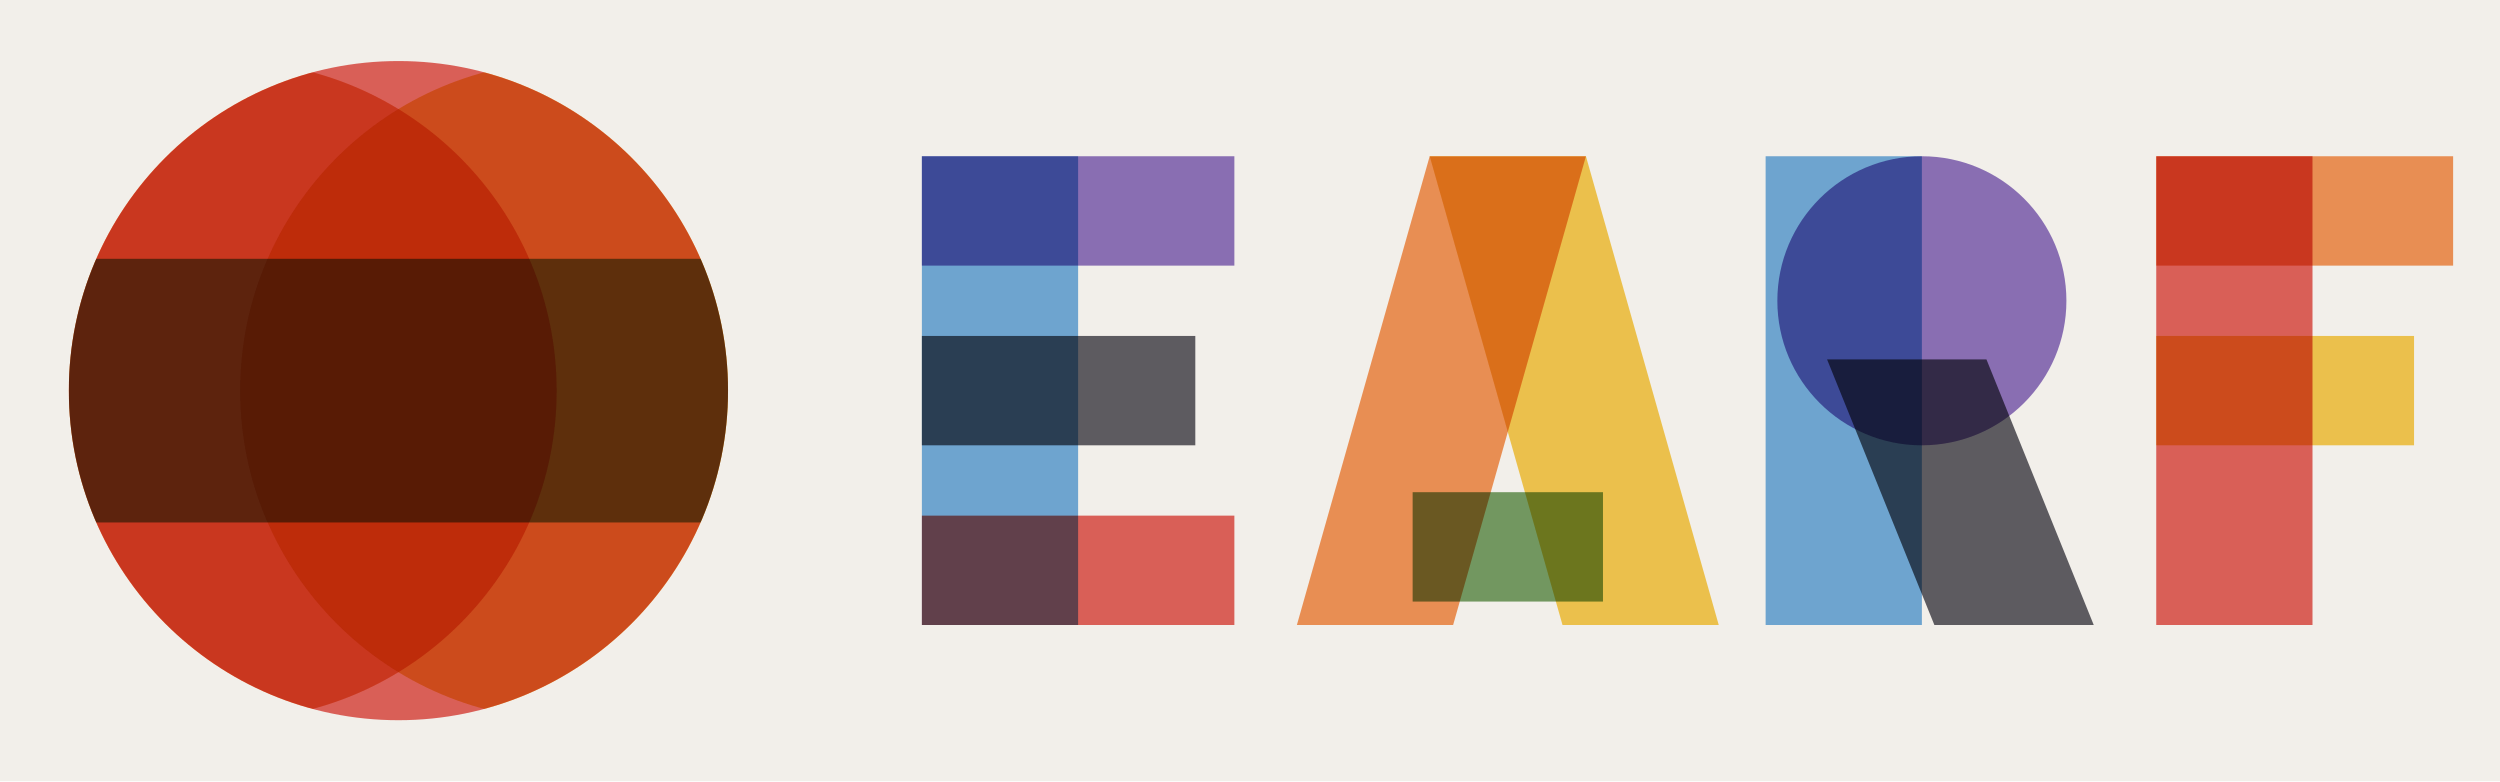
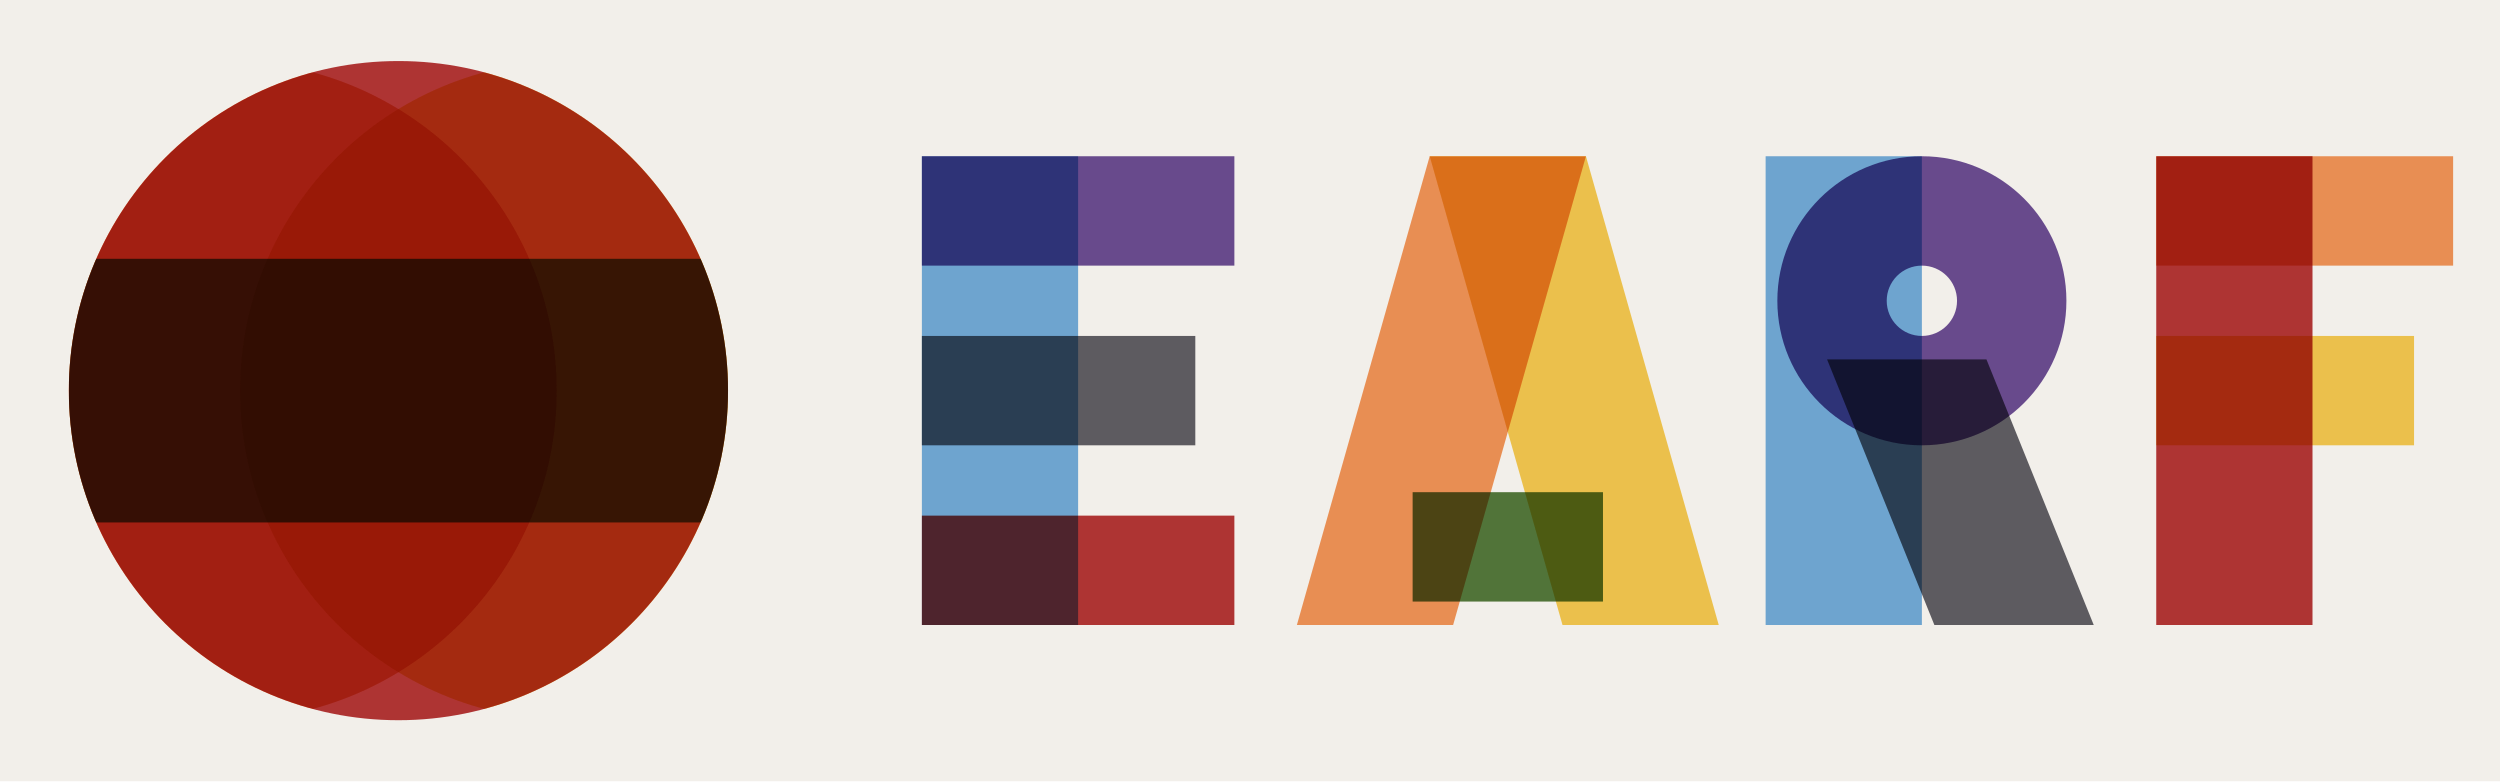
<svg xmlns="http://www.w3.org/2000/svg" viewBox="-30 -100 1600 500" width="1600" height="500">
  <rect x="-30" y="-100" width="1600" height="500" fill="#F2EFEA" />
  <defs>
    <clipPath id="cut">
      <circle cx="225" cy="150" r="210.938" />
    </clipPath>
  </defs>
  <g style="isolation:isolate">
-     <circle cx="225" cy="150" r="210.938" fill="#D2382F" fill-opacity="0.78" style="mix-blend-mode:multiply" />
+     <circle cx="225" cy="150" r="210.938" fill="#9B0000" fill-opacity="0.78" style="mix-blend-mode:multiply" />
    <g clip-path="url(#cut)">
      <circle cx="115.313" cy="150" r="210.938" fill="#E5732A" fill-opacity="0.78" style="mix-blend-mode:multiply" />
    </g>
    <g clip-path="url(#cut)">
      <circle cx="334.688" cy="150" r="210.938" fill="#E9B320" fill-opacity="0.78" style="mix-blend-mode:multiply" />
    </g>
    <g clip-path="url(#cut)">
-       <rect x="14.062" y="65.625" width="421.875" height="168.75" fill="#4F7F3A" fill-opacity="0.78" style="mix-blend-mode:multiply" />
+       <rect x="14.062" y="65.625" width="421.875" height="168.75" fill="#245208" fill-opacity="0.78" style="mix-blend-mode:multiply" />
    </g>
    <rect x="560" y="0" width="100" height="300" fill="#4A90C8" fill-opacity="0.78" style="mix-blend-mode:multiply" />
-     <rect x="560" y="0" width="200" height="70" fill="#6C4BA3" fill-opacity="0.78" style="mix-blend-mode:multiply" />
+     <rect x="560" y="0" width="200" height="70" fill="#421D72" fill-opacity="0.78" style="mix-blend-mode:multiply" />
    <rect x="560" y="115" width="175" height="70" fill="#34323A" fill-opacity="0.78" style="mix-blend-mode:multiply" />
-     <rect x="560" y="230" width="200" height="70" fill="#D2382F" fill-opacity="0.78" style="mix-blend-mode:multiply" />
+     <rect x="560" y="230" width="200" height="70" fill="#9B0000" fill-opacity="0.78" style="mix-blend-mode:multiply" />
    <polygon points="800,300 900,300 985,0 885,0" fill="#E5732A" fill-opacity="0.78" style="mix-blend-mode:multiply" />
    <polygon points="970,300 1070,300 985,0 885,0" fill="#E9B320" fill-opacity="0.78" style="mix-blend-mode:multiply" />
-     <rect x="874.083" y="215" width="121.833" height="70" fill="#4F7F3A" fill-opacity="0.78" style="mix-blend-mode:multiply" />
+     <rect x="874.083" y="215" width="121.833" height="70" fill="#245208" fill-opacity="0.78" style="mix-blend-mode:multiply" />
    <rect x="1100" y="0" width="100" height="300" fill="#4A90C8" fill-opacity="0.78" style="mix-blend-mode:multiply" />
-     <circle cx="1200" cy="92.5" r="92.5" fill="#6C4BA3" fill-opacity="0.78" style="mix-blend-mode:multiply" />
+     <path d="M1107.5 92.5A92.5 92.5 0 1 0 1292.5 92.5A92.5 92.5 0 1 0 1107.5 92.5ZM1177.5 92.5A22.5 22.5 0 1 0 1222.5 92.5A22.5 22.5 0 1 0 1177.5 92.5Z" fill-rule="evenodd" fill="#421D72" fill-opacity="0.78" style="mix-blend-mode:multiply" />
    <polygon points="1208,300 1310,300 1241.32,130 1139.32,130" fill="#34323A" fill-opacity="0.78" style="mix-blend-mode:multiply" />
-     <rect x="1350" y="0" width="100" height="300" fill="#D2382F" fill-opacity="0.78" style="mix-blend-mode:multiply" />
+     <rect x="1350" y="0" width="100" height="300" fill="#9B0000" fill-opacity="0.78" style="mix-blend-mode:multiply" />
    <rect x="1350" y="0" width="190" height="70" fill="#E5732A" fill-opacity="0.78" style="mix-blend-mode:multiply" />
    <rect x="1350" y="115" width="165" height="70" fill="#E9B320" fill-opacity="0.78" style="mix-blend-mode:multiply" />
  </g>
</svg>
